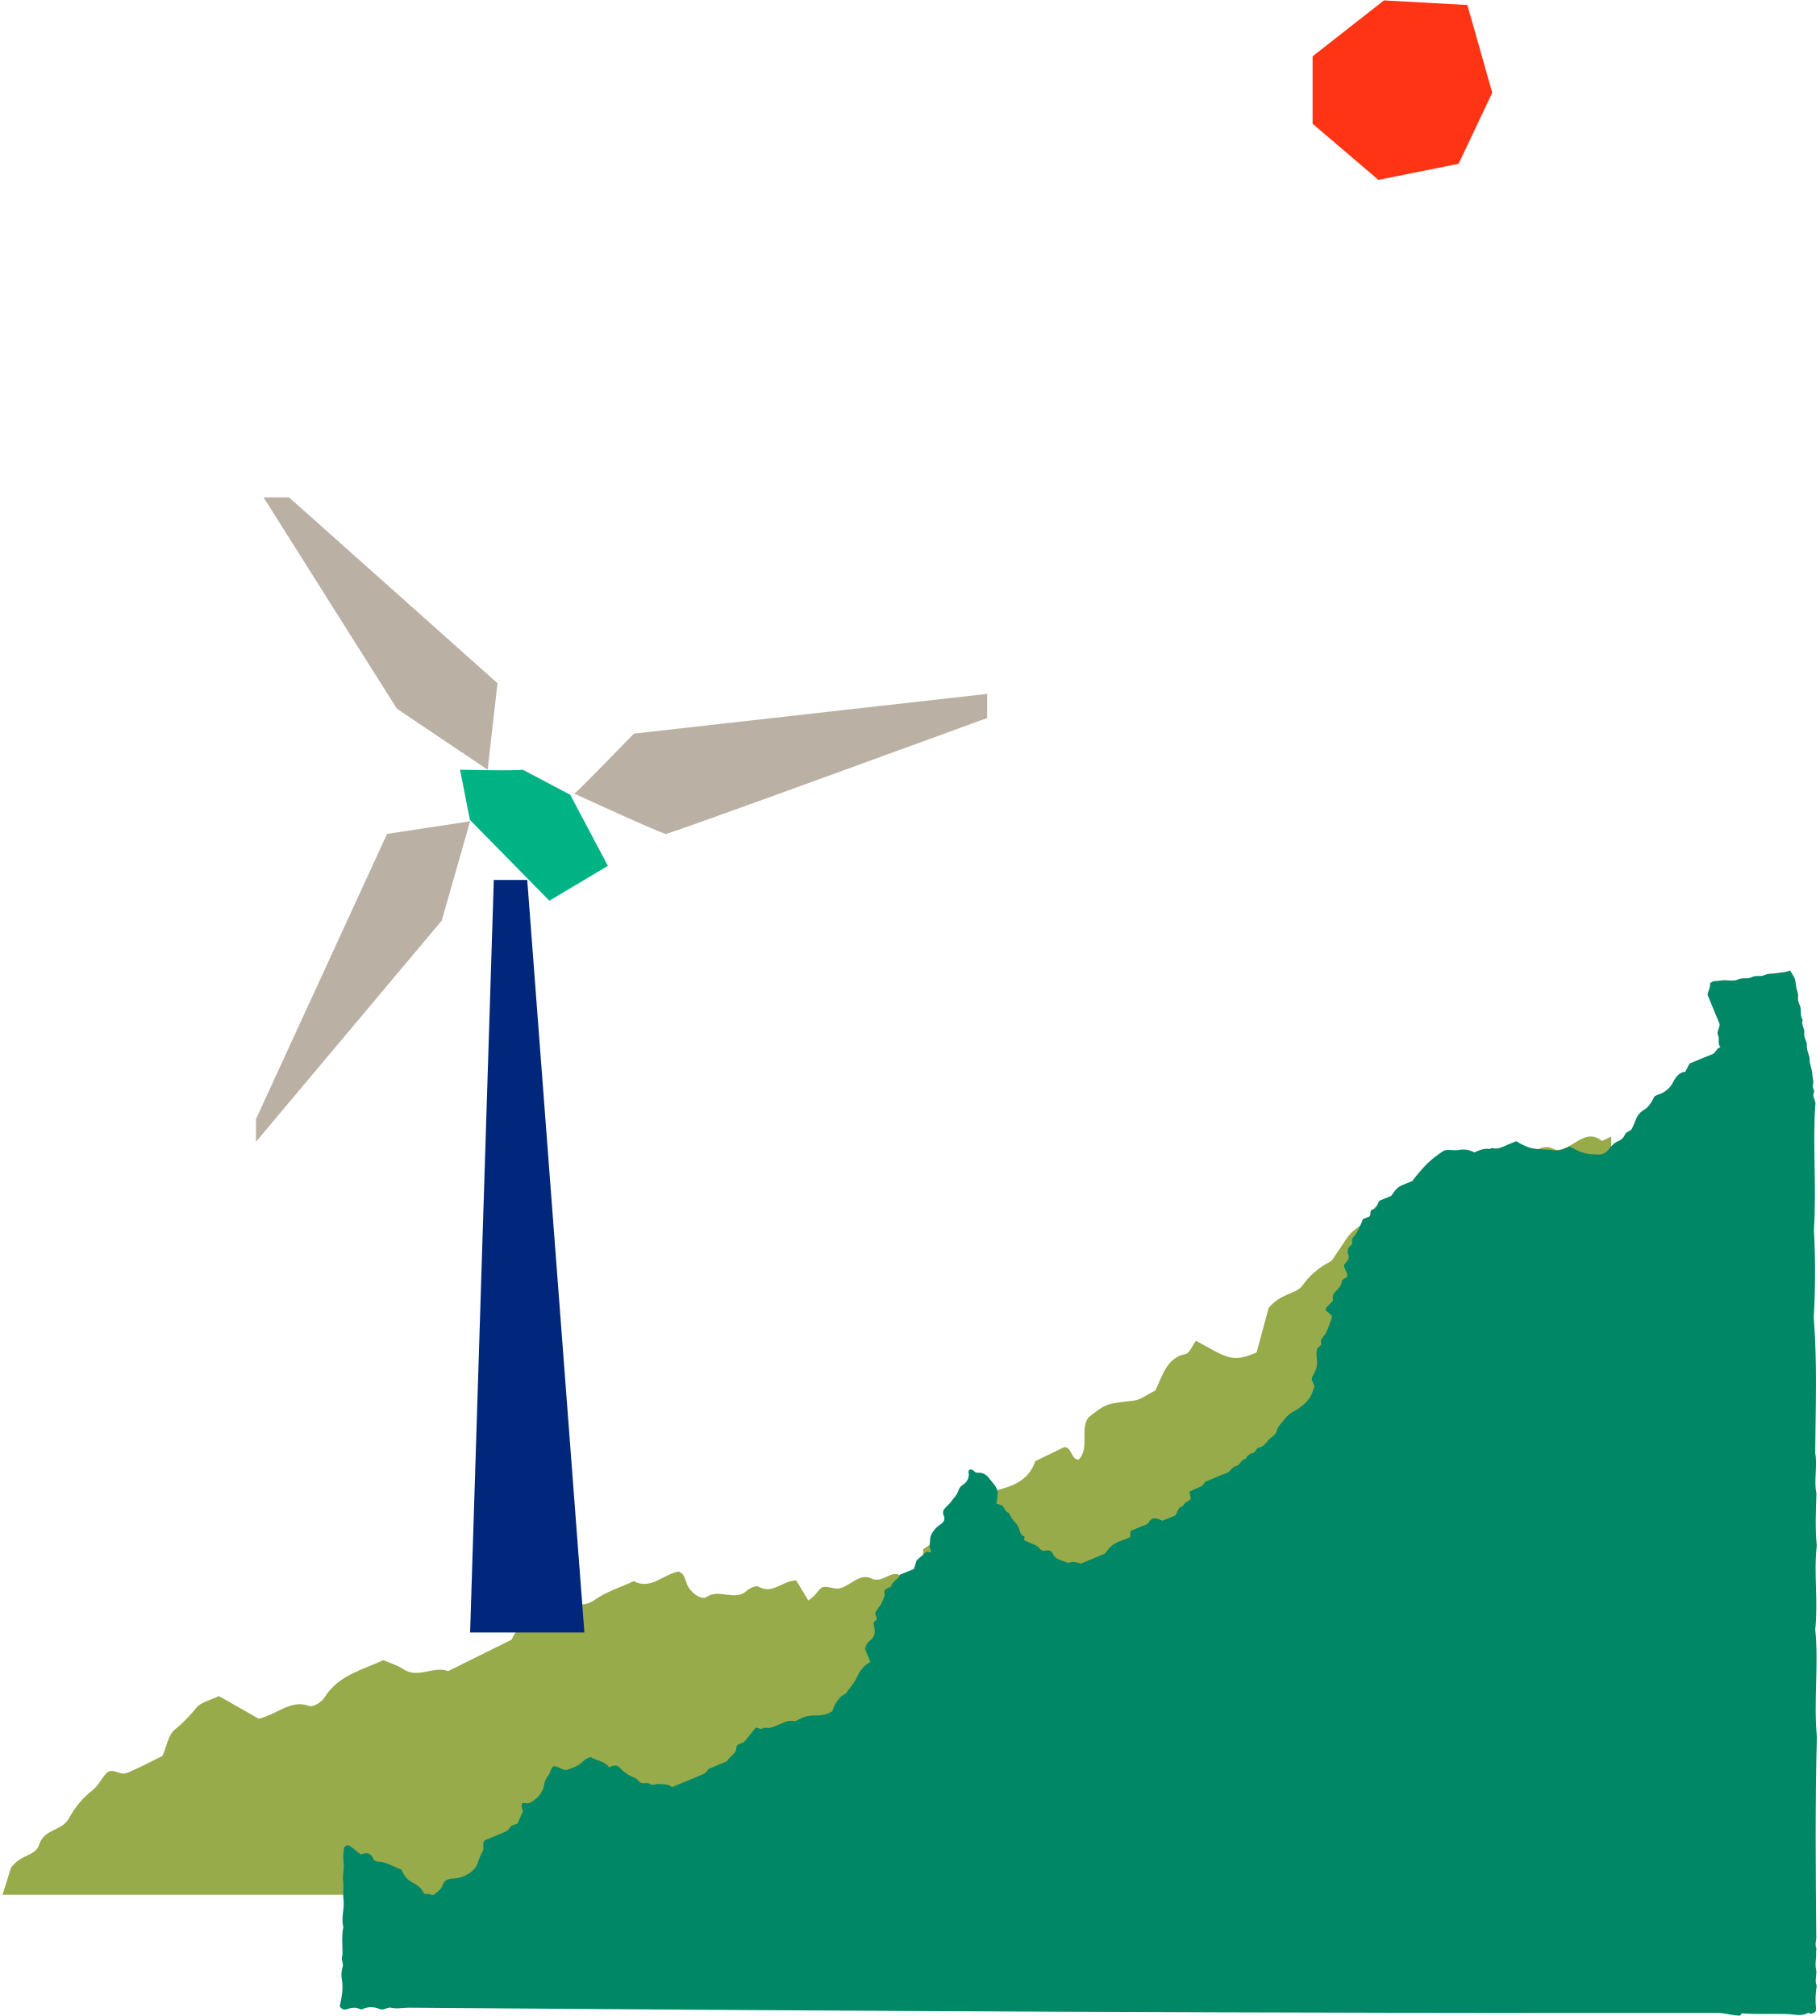
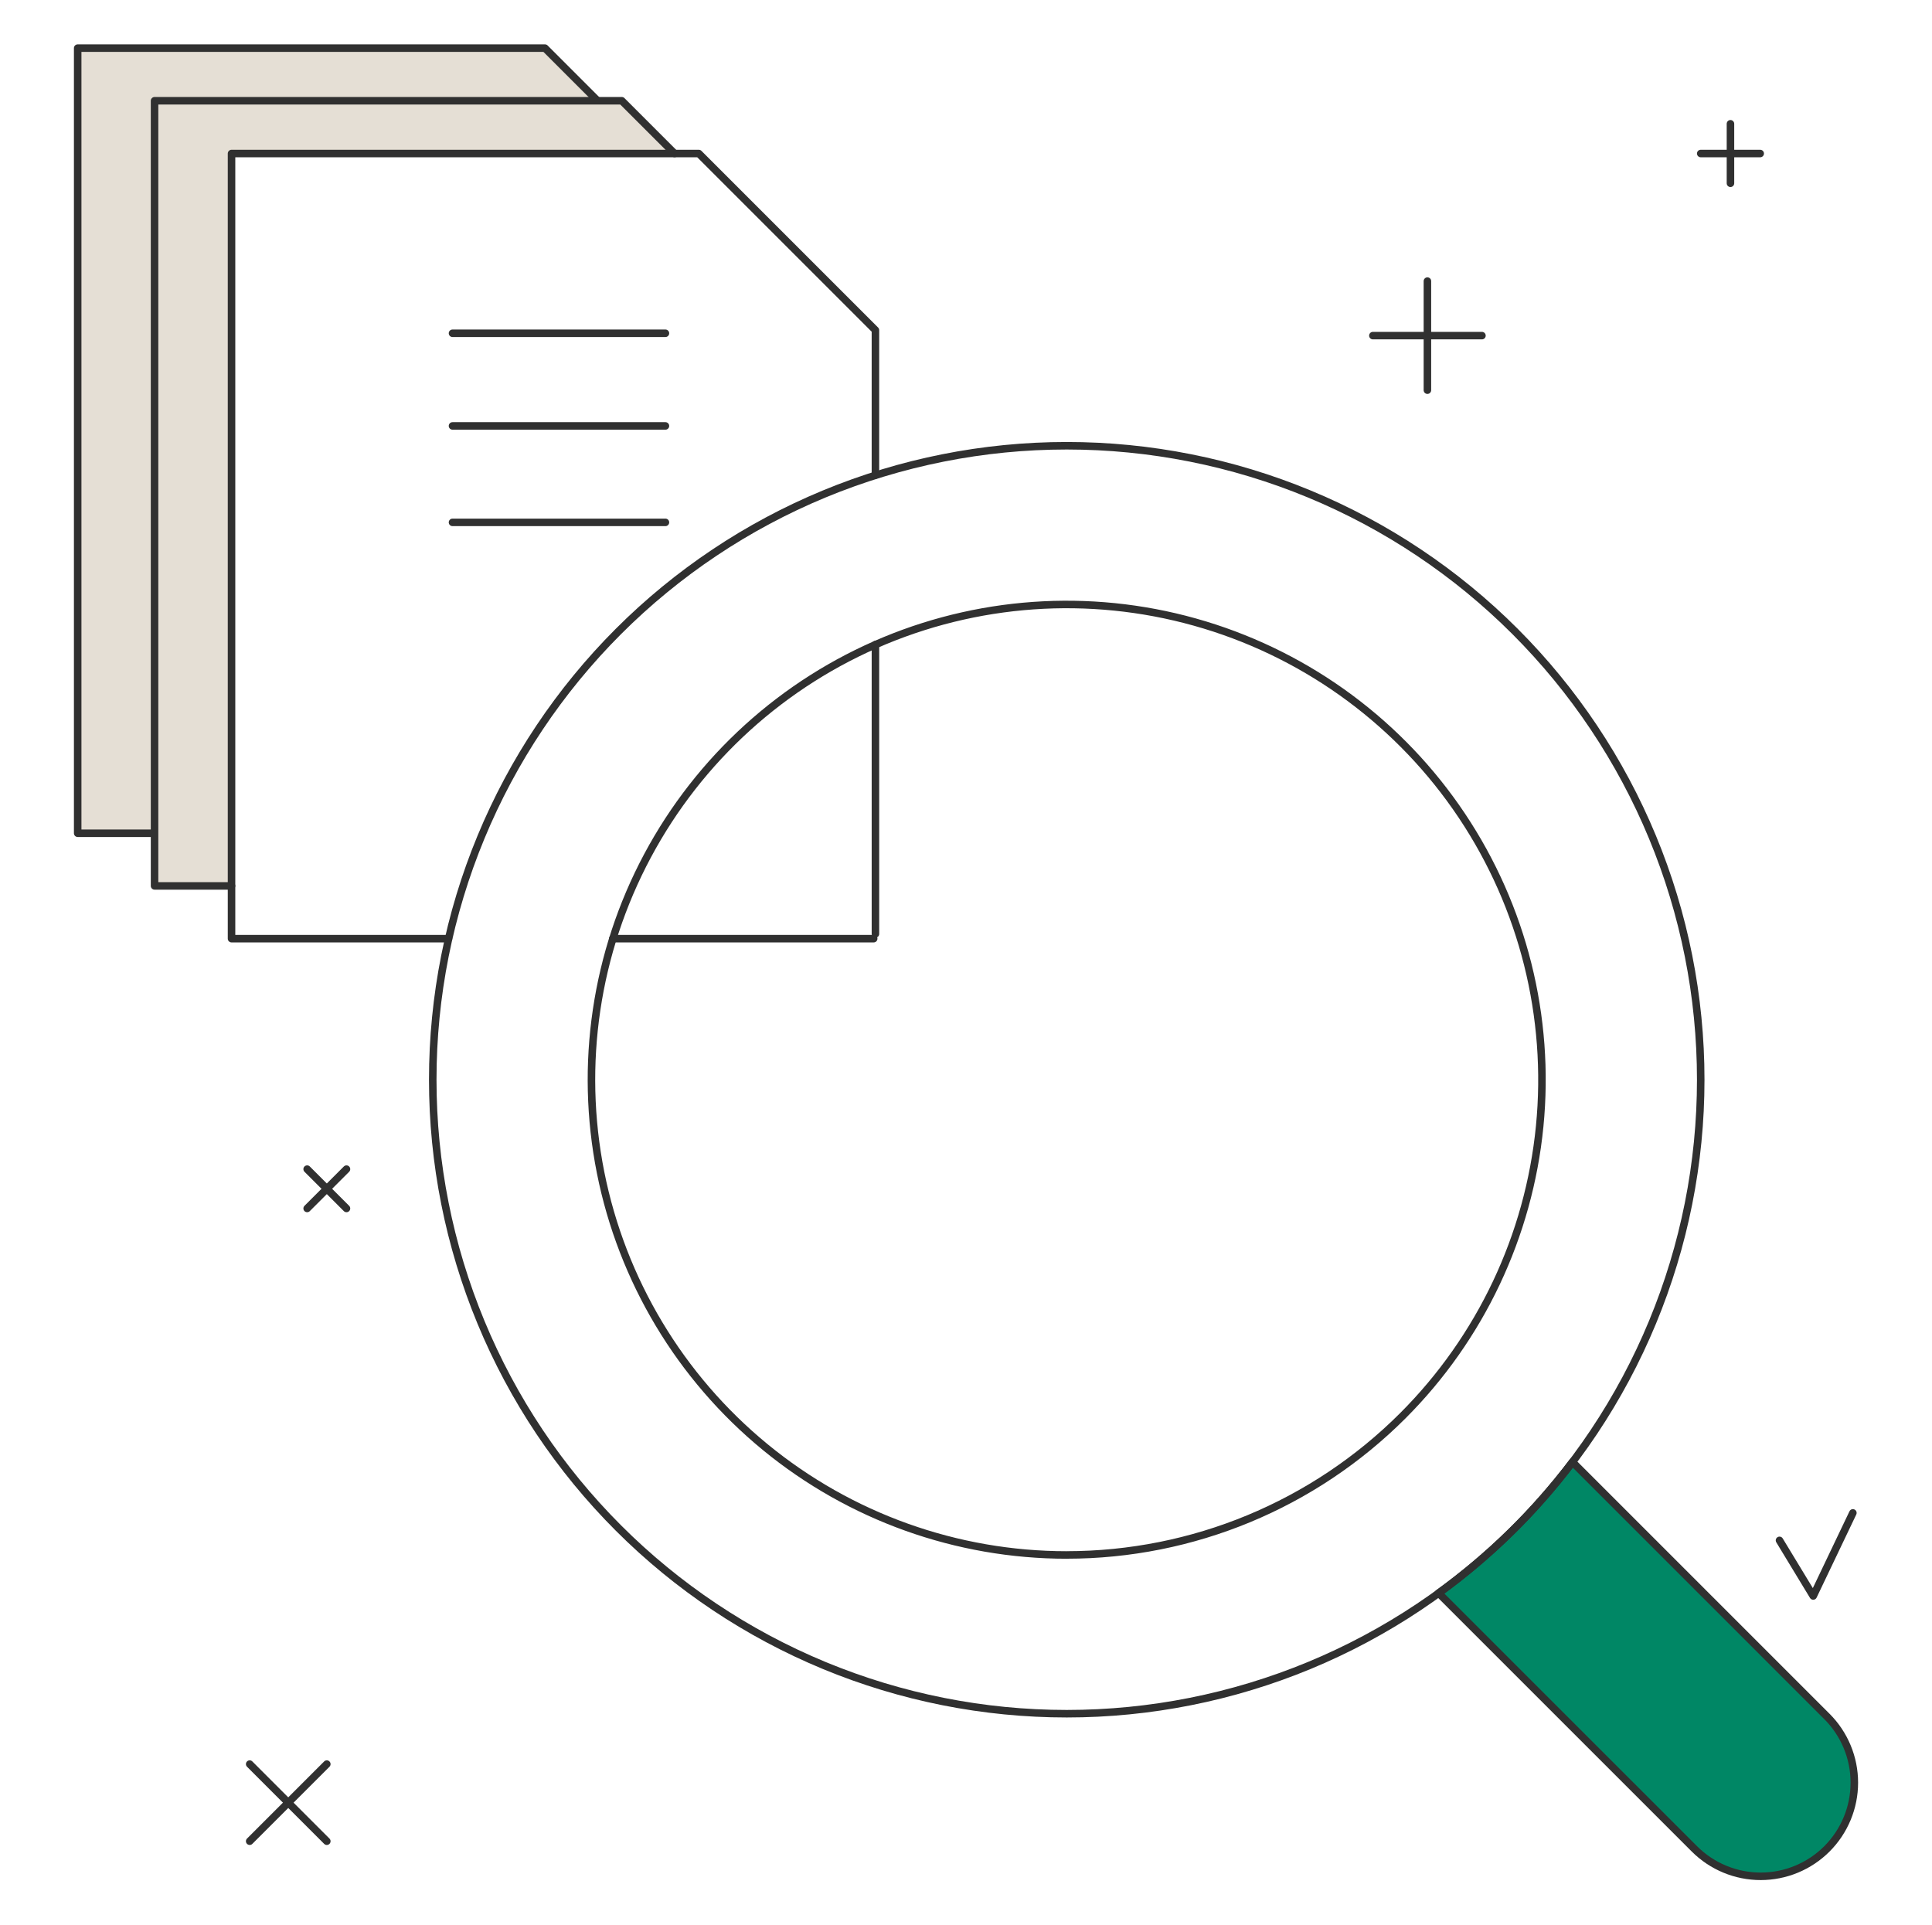
- <svg xmlns="http://www.w3.org/2000/svg" width="361" height="400" viewBox="0 0 361 400" fill="none">
-   <path d="M319.696 225.513C319.077 225.802 318.454 226.081 317.863 226.379C315.114 224.166 313.052 226.672 310.752 227.703C310.01 228.033 308.97 228.349 308.342 228.001C305.804 226.585 304.104 229.279 301.928 229.508L297.388 227.772C294.808 228.12 293.113 230.237 290.68 230.218C286.579 230.182 286.602 230.415 282.465 233.815C282.584 235.061 283.033 236.564 281.778 237.288C280.041 238.314 278.323 239.515 276.147 238.827C274.74 238.369 272.999 238.855 272.376 240.202C271.46 242.103 270.2 242.951 268.747 244.037C267.405 245.022 266.535 246.868 265.449 248.325C264.908 249.049 264.473 250.071 263.786 250.414C261.665 251.493 259.841 253.074 258.471 255.019C257.069 256.879 254.173 256.508 251.713 259.536C251.09 261.827 250.15 265.323 249.33 268.347C244.446 270.464 243.489 269.41 237.303 266.02C236.612 266.936 236.016 268.517 235.219 268.663C231.448 269.364 230.61 273.139 229.231 275.902C227.622 276.686 226.344 277.735 224.988 277.895C219.49 278.546 219.49 278.427 215.921 281.281C214.226 283.728 216.278 287.315 214.019 289.606C212.498 289.688 212.645 286.857 211.06 287.169L205.411 289.918C204.091 293.849 200.829 294.847 197.947 295.645C194.373 296.639 192.096 299.635 189.7 302.059C187.776 304.119 185.579 305.908 183.171 307.374C183.125 308.702 183.212 309.665 183.029 310.581C182.713 312.152 181.311 312.129 180.33 312.656C180.072 312.769 179.791 312.821 179.509 312.809C179.228 312.797 178.952 312.721 178.704 312.588C176.679 311.438 175.084 314.251 172.954 313.202C170.572 312.029 168.757 314.649 166.604 315.149C165.577 315.387 164.395 314.691 163.36 314.874C162.682 315.007 162.146 316.038 161.527 316.642C161.184 316.972 160.794 317.243 160.391 317.559C159.571 316.212 158.787 314.92 157.981 313.586C155.406 313.527 153.294 316.418 150.568 314.828C150.018 314.512 148.841 315.039 148.231 315.589C145.748 317.834 142.761 315.089 140.113 316.885C139.251 317.472 137.4 316.299 136.539 314.805C135.943 313.77 135.98 312.18 134.605 311.813C131.641 312.354 129.107 315.524 125.754 313.719C123.11 314.952 120.256 315.804 117.878 317.517C115.275 319.391 112.38 317.307 109.837 319.176C107.065 321.219 103.166 321.197 101.521 325.325L88.917 331.569C85.98 330.456 82.961 333.159 79.987 331.166C78.773 330.351 77.339 329.961 76.024 329.389C71.832 331.427 67.25 332.252 64.332 336.866C63.741 337.782 62.128 338.763 61.322 338.469C57.656 337.141 54.907 340.215 51.324 341.012L43.435 336.518C41.543 337.434 39.902 337.718 38.986 338.809C37.705 340.427 36.254 341.904 34.656 343.211C33.419 344.174 33.03 346.593 32.255 348.38C29.836 349.557 27.509 350.84 25.085 351.816C23.807 352.329 22.249 350.56 21.062 351.862C20.087 352.925 19.537 354.327 18.245 355.289C16.371 356.775 14.825 358.633 13.704 360.746C12.234 363.417 8.839 362.734 7.78 365.969C6.983 368.415 4.225 367.751 2.154 370.633C1.774 371.838 1.192 373.84 0.5 375.947H319.696V225.513Z" fill="#98AB4A" />
-   <path d="M274.602 0.077L291.156 0.993L296.09 18.403L289.406 32.506L273.494 35.69L260.44 24.561V11.173L274.602 0.077Z" fill="#FF3414" />
-   <path d="M103.725 152.719C102.621 152.994 91.281 152.719 91.281 152.719L93.238 162.675L108.999 178.711L120.613 171.798L113.145 157.695L103.725 152.719Z" fill="#00B384" />
-   <path d="M57.359 98.692L98.713 135.557L96.756 152.719L78.746 140.619L52.296 98.692H57.359Z" fill="#BBB0A4" />
-   <path d="M113.956 157.471C115.083 156.623 125.777 145.558 125.777 145.558L195.867 137.678V142.461C195.867 142.461 132.988 165.457 132.145 165.457C131.302 165.457 113.956 157.471 113.956 157.471Z" fill="#BBB0A4" />
-   <path d="M50.788 222.049L76.798 165.457L93.278 162.955L87.652 182.656L50.788 226.553V222.049Z" fill="#BBB0A4" />
-   <path d="M93.278 323.904H115.953L104.613 174.588H97.979L93.278 323.904Z" fill="#00277B" />
-   <path d="M67.827 392.73C67.674 391.934 67.723 391.111 67.969 390.339C68.267 389.482 67.511 388.712 67.969 387.924C67.969 386.05 67.74 384.172 68.13 382.311C67.621 380.52 68.391 378.724 68.162 376.978C67.997 375.718 68.244 374.5 68.084 373.249C67.937 372.117 68.308 370.921 68.203 369.781C68.073 368.81 68.085 367.825 68.24 366.857C68.249 366.718 68.296 366.584 68.376 366.469C68.457 366.355 68.566 366.264 68.694 366.207C68.822 366.15 68.962 366.129 69.101 366.146C69.24 366.163 69.371 366.217 69.481 366.303C70.205 366.812 70.856 367.398 71.571 367.957C72.611 367.581 73.518 367.499 74.045 368.791C74.133 368.948 74.257 369.082 74.407 369.182C74.556 369.282 74.727 369.346 74.906 369.368C76.642 369.368 78.026 370.381 79.607 370.931C79.872 371.494 80.192 372.03 80.564 372.53C80.996 372.988 81.507 373.365 82.072 373.643C82.977 374.073 83.706 374.803 84.133 375.709C84.308 375.751 84.509 375.865 84.647 375.81C85.187 375.604 85.714 376.195 86.246 375.81C86.892 375.324 87.556 374.825 87.822 374.046C88.184 372.969 89.004 372.745 89.952 372.722C91.877 372.676 94.277 371.435 94.85 369.478C95.106 368.688 95.429 367.922 95.817 367.187C96.147 366.523 95.519 365.666 96.275 365.103C97.214 364.718 98.158 364.342 99.084 363.939C99.913 363.582 100.815 363.389 101.31 362.441C101.475 362.125 102.126 362.065 102.685 361.841L103.752 359.38C103.679 359.114 103.592 358.858 103.532 358.601C103.39 357.964 103.592 357.616 104.128 357.749C104.957 357.96 105.397 357.598 106.038 357.121C107.013 356.44 107.694 355.416 107.944 354.253C108.022 353.561 108.297 352.906 108.737 352.366C109.195 351.843 109.195 350.991 109.777 350.478C110.693 350.331 111.317 351.115 112.334 351.225C113.099 350.913 114.13 350.666 114.936 350.098C115.655 349.589 116.191 348.829 117.227 348.645C118.4 349.36 119.976 349.406 120.892 350.703C121.735 350.102 122.51 350.212 123.032 350.785C123.82 351.666 124.818 352.334 125.932 352.728C126.537 352.938 126.757 353.717 127.462 353.786C127.989 353.841 128.548 353.644 129.034 354.001C129.52 354.359 130.097 353.937 130.587 353.969C131.563 354.038 132.608 353.942 133.336 354.583C135.224 353.804 136.937 353.103 138.646 352.389C139.311 352.109 140.021 351.93 140.424 351.188C140.557 350.922 141.024 350.808 141.34 350.666C142.257 350.267 143.223 349.882 144.259 349.456C144.744 348.453 146.22 348.004 146.119 346.519C146.444 345.86 147.287 346.015 147.704 345.539C148.41 344.728 149.079 343.871 149.885 342.85C150.215 342.565 150.765 343.271 151.26 342.955C151.718 342.689 152.139 342.877 152.584 342.868C153.029 342.781 153.463 342.641 153.876 342.451C155.081 342.098 156.125 341.163 157.541 341.493C157.839 341.562 158.247 341.296 158.563 341.113C159.61 340.563 160.785 340.304 161.967 340.362C163.077 340.407 164.177 340.125 165.128 339.551C165.614 338.13 166.31 336.774 167.799 336.032C168.528 335.01 169.417 334.066 169.944 332.953C170.576 331.611 171.318 330.461 172.693 329.746C172.303 328.798 171.95 327.95 171.643 327.208C171.687 326.872 171.797 326.548 171.967 326.254C172.137 325.961 172.363 325.704 172.633 325.499C172.997 325.24 173.28 324.882 173.449 324.468C173.593 323.951 173.606 323.406 173.485 322.883C173.348 322.314 173.1 321.824 173.838 321.508C173.898 321.481 173.925 321.343 173.939 321.256C174.003 320.72 173.407 320.239 173.806 319.685C174.113 319.226 174.443 318.828 174.759 318.397C174.812 318.32 174.853 318.235 174.878 318.145C175.103 317.453 175.643 316.835 175.501 316.061C175.295 314.97 176.592 315.327 176.876 314.558C177.082 313.948 177.792 313.513 178.278 312.986C178.403 312.811 178.51 312.624 178.598 312.427L181.347 311.3C181.489 310.842 181.682 310.21 181.874 309.587L183.854 307.868L184.632 308.056C184.875 307.543 184.335 307.14 184.422 306.746C184.596 305.958 184.422 305.124 184.843 304.354C185.22 303.644 185.764 303.035 186.428 302.581C187.244 302.045 187.656 301.505 187.203 300.57C187.113 300.357 187.09 300.122 187.135 299.896C187.181 299.669 187.294 299.462 187.459 299.301C187.83 298.806 188.376 298.449 188.733 297.926C189.242 297.189 189.952 296.584 190.195 295.663C190.378 295.151 190.747 294.727 191.23 294.476C191.607 294.213 191.897 293.844 192.064 293.416C192.231 292.988 192.268 292.52 192.169 292.071C192.096 291.613 192.728 291.374 193.131 291.759C193.393 292.011 193.525 292.218 193.993 292.218C194.403 292.179 194.817 292.246 195.195 292.412C195.572 292.578 195.901 292.838 196.151 293.166C196.824 294.11 197.846 294.884 197.947 296.135C197.936 296.876 197.854 297.614 197.699 298.339C198.066 298.42 198.424 298.538 198.767 298.691C199.399 299.04 199.367 300.066 200.242 300.194C200.549 301.569 202.043 302.233 202.309 303.653C202.345 303.932 202.459 304.196 202.638 304.413C202.817 304.63 203.054 304.792 203.321 304.881C203.321 304.881 203.234 305.216 203.184 305.404C203.298 305.82 203.729 305.775 204.013 305.94C204.792 306.398 205.745 306.462 206.34 307.314C206.499 307.486 206.703 307.608 206.928 307.667C207.154 307.727 207.392 307.72 207.614 307.649C207.841 307.585 208.082 307.596 208.303 307.678C208.523 307.76 208.712 307.91 208.842 308.107C209.392 309.61 210.862 309.527 211.866 310.114C212.965 309.797 212.965 309.797 214.432 310.251C215.806 309.687 217.24 309.101 218.679 308.482C219.024 308.376 219.331 308.172 219.563 307.896C220.424 306.448 221.854 305.871 223.329 305.394C223.565 305.312 223.796 305.218 224.021 305.11C224.575 304.725 224.021 304.194 224.433 303.708C225.18 303.401 226.032 303.058 226.88 302.696C227.214 302.554 227.696 302.458 227.838 302.196C228.584 300.785 229.62 301.257 230.642 301.738L233.226 300.671C233.684 300.016 233.684 299.008 234.747 298.838C234.916 298.004 235.883 297.986 236.272 297.349C236.195 296.927 236.112 296.501 236.011 295.947C236.35 295.796 236.68 295.672 236.996 295.489C237.716 295.127 238.609 295.031 239.012 294.156C239.099 293.963 239.47 293.881 239.713 293.771C240.135 293.583 240.565 293.413 240.996 293.235C241.737 292.874 242.502 292.568 243.287 292.318C244.153 292.098 244.327 291.054 245.23 290.903C246.132 290.751 246.196 289.528 247.145 289.491C247.268 289.193 247.461 288.929 247.708 288.721C247.956 288.514 248.25 288.369 248.565 288.3C249.206 288.172 249.179 287.343 249.756 287.237C250.673 287.077 251.154 286.353 251.639 285.767C252.061 285.253 252.647 285.001 253.014 284.548C253.38 284.094 253.445 283.274 253.857 282.821C254.682 281.904 255.305 280.814 256.473 280.168C258.608 278.99 260.001 277.689 260.487 276.008C260.564 275.742 260.674 275.485 260.752 275.27C260.78 275.167 260.789 275.06 260.78 274.954C260.61 274.523 260.432 274.097 260.262 273.689C260.289 273.499 260.339 273.313 260.409 273.135C261.398 271.302 261.426 271.101 261.201 268.645C261.178 268.388 261.293 268.123 261.293 267.861C261.293 267.215 262.374 267.197 262.104 266.276C261.93 265.694 262.663 265.218 262.965 264.686C263.515 263.738 263.804 262.638 264.285 261.392C264.312 260.746 263.451 260.512 263.048 259.949C263.08 259.775 263.048 259.559 263.153 259.449C263.51 259.051 263.918 258.698 264.28 258.309C264.395 258.189 264.546 257.974 264.509 257.85C264.138 256.71 265.155 256.219 265.641 255.56C265.991 255.182 266.204 254.698 266.246 254.185C266.246 253.906 266.887 253.649 267.304 253.333C267.492 252.508 266.676 251.894 266.686 251.005C267.102 250.364 268.023 249.814 267.437 248.715C267.332 248.518 267.478 248.197 267.464 247.94C267.423 247.262 268.504 247.221 268.266 246.337C268.097 245.714 268.761 245.26 269.109 244.738C269.621 243.833 270.056 242.888 270.41 241.911L271.835 241.32C272.028 240.779 271.657 240.119 272.481 239.945C273.306 239.771 273.233 238.745 273.746 238.223L276.037 237.279C276.591 236.55 277.026 235.73 277.869 235.322C278.616 234.96 279.404 234.676 280.188 234.356C281.104 233.153 282.089 232.004 283.138 230.915C284.166 229.944 285.284 229.074 286.478 228.317C287.436 227.946 288.476 228.404 289.571 228.138C290.586 227.975 291.626 228.156 292.526 228.651C293.488 228.225 294.487 227.781 295.619 227.969C296.136 227.561 296.7 228.038 297.199 227.9C297.903 227.668 298.591 227.392 299.261 227.075L300.828 226.429C301.135 226.599 301.612 226.888 302.116 227.14C304.081 228.097 304.727 227.941 307.591 228.147C308.203 228.251 308.826 228.285 309.446 228.248C310.121 228.057 310.775 227.797 311.398 227.474C311.81 227.68 312.314 227.932 312.805 228.184C314.115 228.903 315.554 229.032 316.992 229.073C317.396 229.109 317.803 229.044 318.175 228.884C318.548 228.724 318.875 228.474 319.127 228.157C319.695 227.483 320.177 226.736 321.125 226.402C321.706 226.16 322.172 225.704 322.426 225.128C322.719 224.418 323.562 224.51 323.833 223.891C324.103 223.273 324.369 222.709 324.598 222.104C324.877 221.344 325.403 220.698 326.091 220.272C327.228 219.63 327.718 218.608 328.304 217.486C328.579 217.371 328.914 217.216 329.257 217.096C329.855 216.89 330.405 216.567 330.877 216.146C331.349 215.725 331.733 215.215 332.006 214.645C332.501 213.706 333.147 212.762 334.389 212.652L335.236 211.021L337.678 210.013C338.366 209.729 339.053 209.422 339.74 209.184C340.427 208.946 340.57 207.951 341.362 207.777C340.73 207.086 341.243 206.16 340.904 205.464C340.51 204.607 341.257 204.089 341.197 203.173L338.828 197.437C338.787 196.676 339.479 195.984 339.287 195.146C339.287 195.045 339.69 194.843 339.905 194.688C340.789 194.688 341.646 194.426 342.553 194.5C343.337 194.568 344.239 194.628 344.913 194.312C345.806 193.895 346.746 194.349 347.57 193.886C348.395 193.423 349.343 193.886 350.232 193.428C350.906 193.084 351.799 193.231 352.596 193.075C353.394 192.919 354.369 192.937 355.18 192.552C356.239 194.225 356.211 194.225 356.395 195.81C356.468 196.433 356.853 197.065 356.77 197.643C356.695 198.275 356.816 198.915 357.118 199.475C357.535 200.392 357.073 201.496 357.696 202.371C357.325 203.319 358.154 204.149 357.998 205.015C357.842 205.881 358.585 206.618 358.511 207.379C358.411 208.46 359.089 209.344 359.07 210.27C359.052 211.195 359.528 212.047 359.565 212.909C359.602 213.77 359.936 214.517 359.721 215.282C359.547 215.892 360.152 216.341 359.886 216.877C359.62 217.413 359.987 217.926 360.12 218.443C360.22 218.692 360.244 218.965 360.188 219.227C359.629 227.396 360.468 235.767 359.909 244.041C360.226 249.822 360.215 255.617 359.877 261.397C360.591 270.203 360.234 279.407 360.17 288.314C360.628 290.605 359.872 294.233 360.417 296.304C360.284 299.773 360.147 303.269 360.477 306.709C359.849 312.207 360.784 317.797 360.174 323.277C360.894 330.277 359.822 337.539 360.5 344.613C360.138 357.726 360.262 370.931 360.376 384.117C360.454 384.918 360.051 385.711 360.376 386.522C360.468 386.747 360.321 387.058 360.344 387.324C360.436 388.478 360.069 389.615 360.344 390.801C360.559 391.828 359.996 392.936 360.463 394.008C360.21 395.513 360.167 397.046 360.335 398.563C360.399 399.154 359.904 399.529 359.286 399.52C359.107 399.52 358.878 399.337 358.759 399.396C357.545 400.033 356.28 399.754 355.038 399.626C351.9 399.497 348.784 399.722 345.673 399.465C345.568 399.465 345.371 399.827 345.279 399.923C343.708 399.923 342.274 399.364 340.725 399.387C252.968 399.474 167.382 399.021 81.023 398.347C79.868 398.347 78.7 398.65 77.54 398.347C77.273 398.313 77.001 398.356 76.757 398.471C76.239 398.65 75.79 398.851 75.186 398.572C74.685 398.352 74.144 398.241 73.597 398.246C73.051 398.25 72.511 398.371 72.015 398.599C71.855 398.663 71.621 398.746 71.507 398.677C70.517 398.118 69.591 398.393 68.602 398.718C68.363 398.745 68.122 398.699 67.911 398.586C67.699 398.473 67.526 398.299 67.415 398.086C67.795 396.276 68.157 394.544 67.827 392.73Z" fill="#008765" />
+ <svg xmlns="http://www.w3.org/2000/svg" width="257" height="256" viewBox="0 0 257 256" fill="none">
+   <path d="M20.559 13.403H79.492L72.491 6.4H10.334V110.844H20.557L20.559 13.403Z" fill="#E5DFD5" />
+   <path d="M79.492 13.403L72.491 6.4H10.334V110.844H20.557" stroke="#303030" stroke-linecap="round" stroke-linejoin="round" />
+   <path d="M30.8 20.422H89.734L82.714 13.403H20.559V117.847H30.8V20.422Z" fill="#E5DFD5" />
+   <path d="M89.734 20.422L82.714 13.403H20.559V117.847H30.8" stroke="#303030" stroke-linecap="round" stroke-linejoin="round" />
+   <path d="M116.452 63.204V43.919L92.955 20.422H30.8V124.867H59.659" stroke="#303030" stroke-linecap="round" stroke-linejoin="round" />
+   <path d="M60.193 44.334H88.519" stroke="#303030" stroke-linecap="round" stroke-linejoin="round" />
+   <path d="M60.193 56.659H88.519" stroke="#303030" stroke-linecap="round" stroke-linejoin="round" />
+   <path d="M60.193 69.489H88.519" stroke="#303030" stroke-linecap="round" stroke-linejoin="round" />
+   <path d="M116.453 124.232V85.742" stroke="#303030" stroke-linecap="round" stroke-linejoin="round" />
+   <path d="M81.51 124.867H116.22" stroke="#303030" stroke-linecap="round" stroke-linejoin="round" />
+   <path d="M243.015 228.328L209.174 194.486C204.13 201.144 198.129 207.02 191.366 211.923L225.396 245.949C227.733 248.286 230.903 249.599 234.207 249.599C237.512 249.6 240.682 248.287 243.019 245.95C245.356 243.613 246.669 240.444 246.669 237.139C246.669 233.834 245.356 230.665 243.019 228.328H243.015Z" fill="#008765" />
+   <path d="M243.015 228.328L209.174 194.486C204.13 201.144 198.129 207.02 191.366 211.923L225.396 245.949C227.733 248.286 230.903 249.599 234.207 249.599C237.512 249.6 240.682 248.287 243.019 245.95C245.356 243.613 246.669 240.444 246.669 237.139C246.669 233.834 245.356 230.665 243.019 228.328H243.015Z" stroke="#303030" stroke-linecap="round" stroke-linejoin="round" />
+   <path d="M141.899 59.296C130.824 59.296 119.857 61.478 109.625 65.716C99.393 69.955 90.096 76.167 82.265 83.998C74.434 91.83 68.222 101.127 63.984 111.359C59.745 121.591 57.564 132.558 57.565 143.633C57.565 154.708 59.746 165.675 63.985 175.907C68.223 186.139 74.435 195.436 82.267 203.267C90.098 211.099 99.395 217.311 109.628 221.549C119.86 225.787 130.827 227.968 141.902 227.968C152.977 227.968 163.944 225.786 174.176 221.548C184.408 217.309 193.705 211.097 201.536 203.266C209.367 195.434 215.579 186.137 219.817 175.905C224.055 165.673 226.237 154.706 226.236 143.631C226.236 132.556 224.055 121.589 219.816 111.357C215.578 101.125 209.366 91.828 201.534 83.996C193.703 76.165 184.405 69.953 174.173 65.715C163.941 61.477 152.974 59.296 141.899 59.296ZM141.899 206.852C127.273 206.853 113.099 201.782 101.792 192.503C90.485 183.225 82.745 170.313 79.891 155.968C77.037 141.623 79.245 126.732 86.139 113.832C93.033 100.932 104.187 90.822 117.7 85.224C131.213 79.626 146.248 78.887 160.245 83.132C174.242 87.377 186.334 96.344 194.46 108.505C202.587 120.666 206.245 135.269 204.812 149.825C203.38 164.381 196.944 177.99 186.602 188.333C174.746 200.188 158.666 206.848 141.899 206.848V206.852Z" stroke="#303030" stroke-linecap="round" stroke-linejoin="round" />
+   <path d="M182.624 44.646H197.133" stroke="#303030" stroke-linecap="round" stroke-linejoin="round" />
+   <path d="M189.878 51.903V37.394" stroke="#303030" stroke-linecap="round" stroke-linejoin="round" />
+   <path d="M33.214 234.67L43.473 244.929" stroke="#303030" stroke-linecap="round" stroke-linejoin="round" />
+   <path d="M33.214 244.929L43.473 234.67" stroke="#303030" stroke-linecap="round" stroke-linejoin="round" />
+   <path d="M40.858 155.524L46.09 160.756" stroke="#303030" stroke-linecap="round" stroke-linejoin="round" />
+   <path d="M40.858 160.756L46.09 155.524" stroke="#303030" stroke-linecap="round" stroke-linejoin="round" />
+   <path d="M236.714 204.909L241.2 212.307L246.475 201.254" stroke="#303030" stroke-linecap="round" stroke-linejoin="round" />
+   <path d="M226.235 20.422H234.148" stroke="#303030" stroke-linecap="round" stroke-linejoin="round" />
+   <path d="M230.191 24.38V16.466" stroke="#303030" stroke-linecap="round" stroke-linejoin="round" />
</svg>
